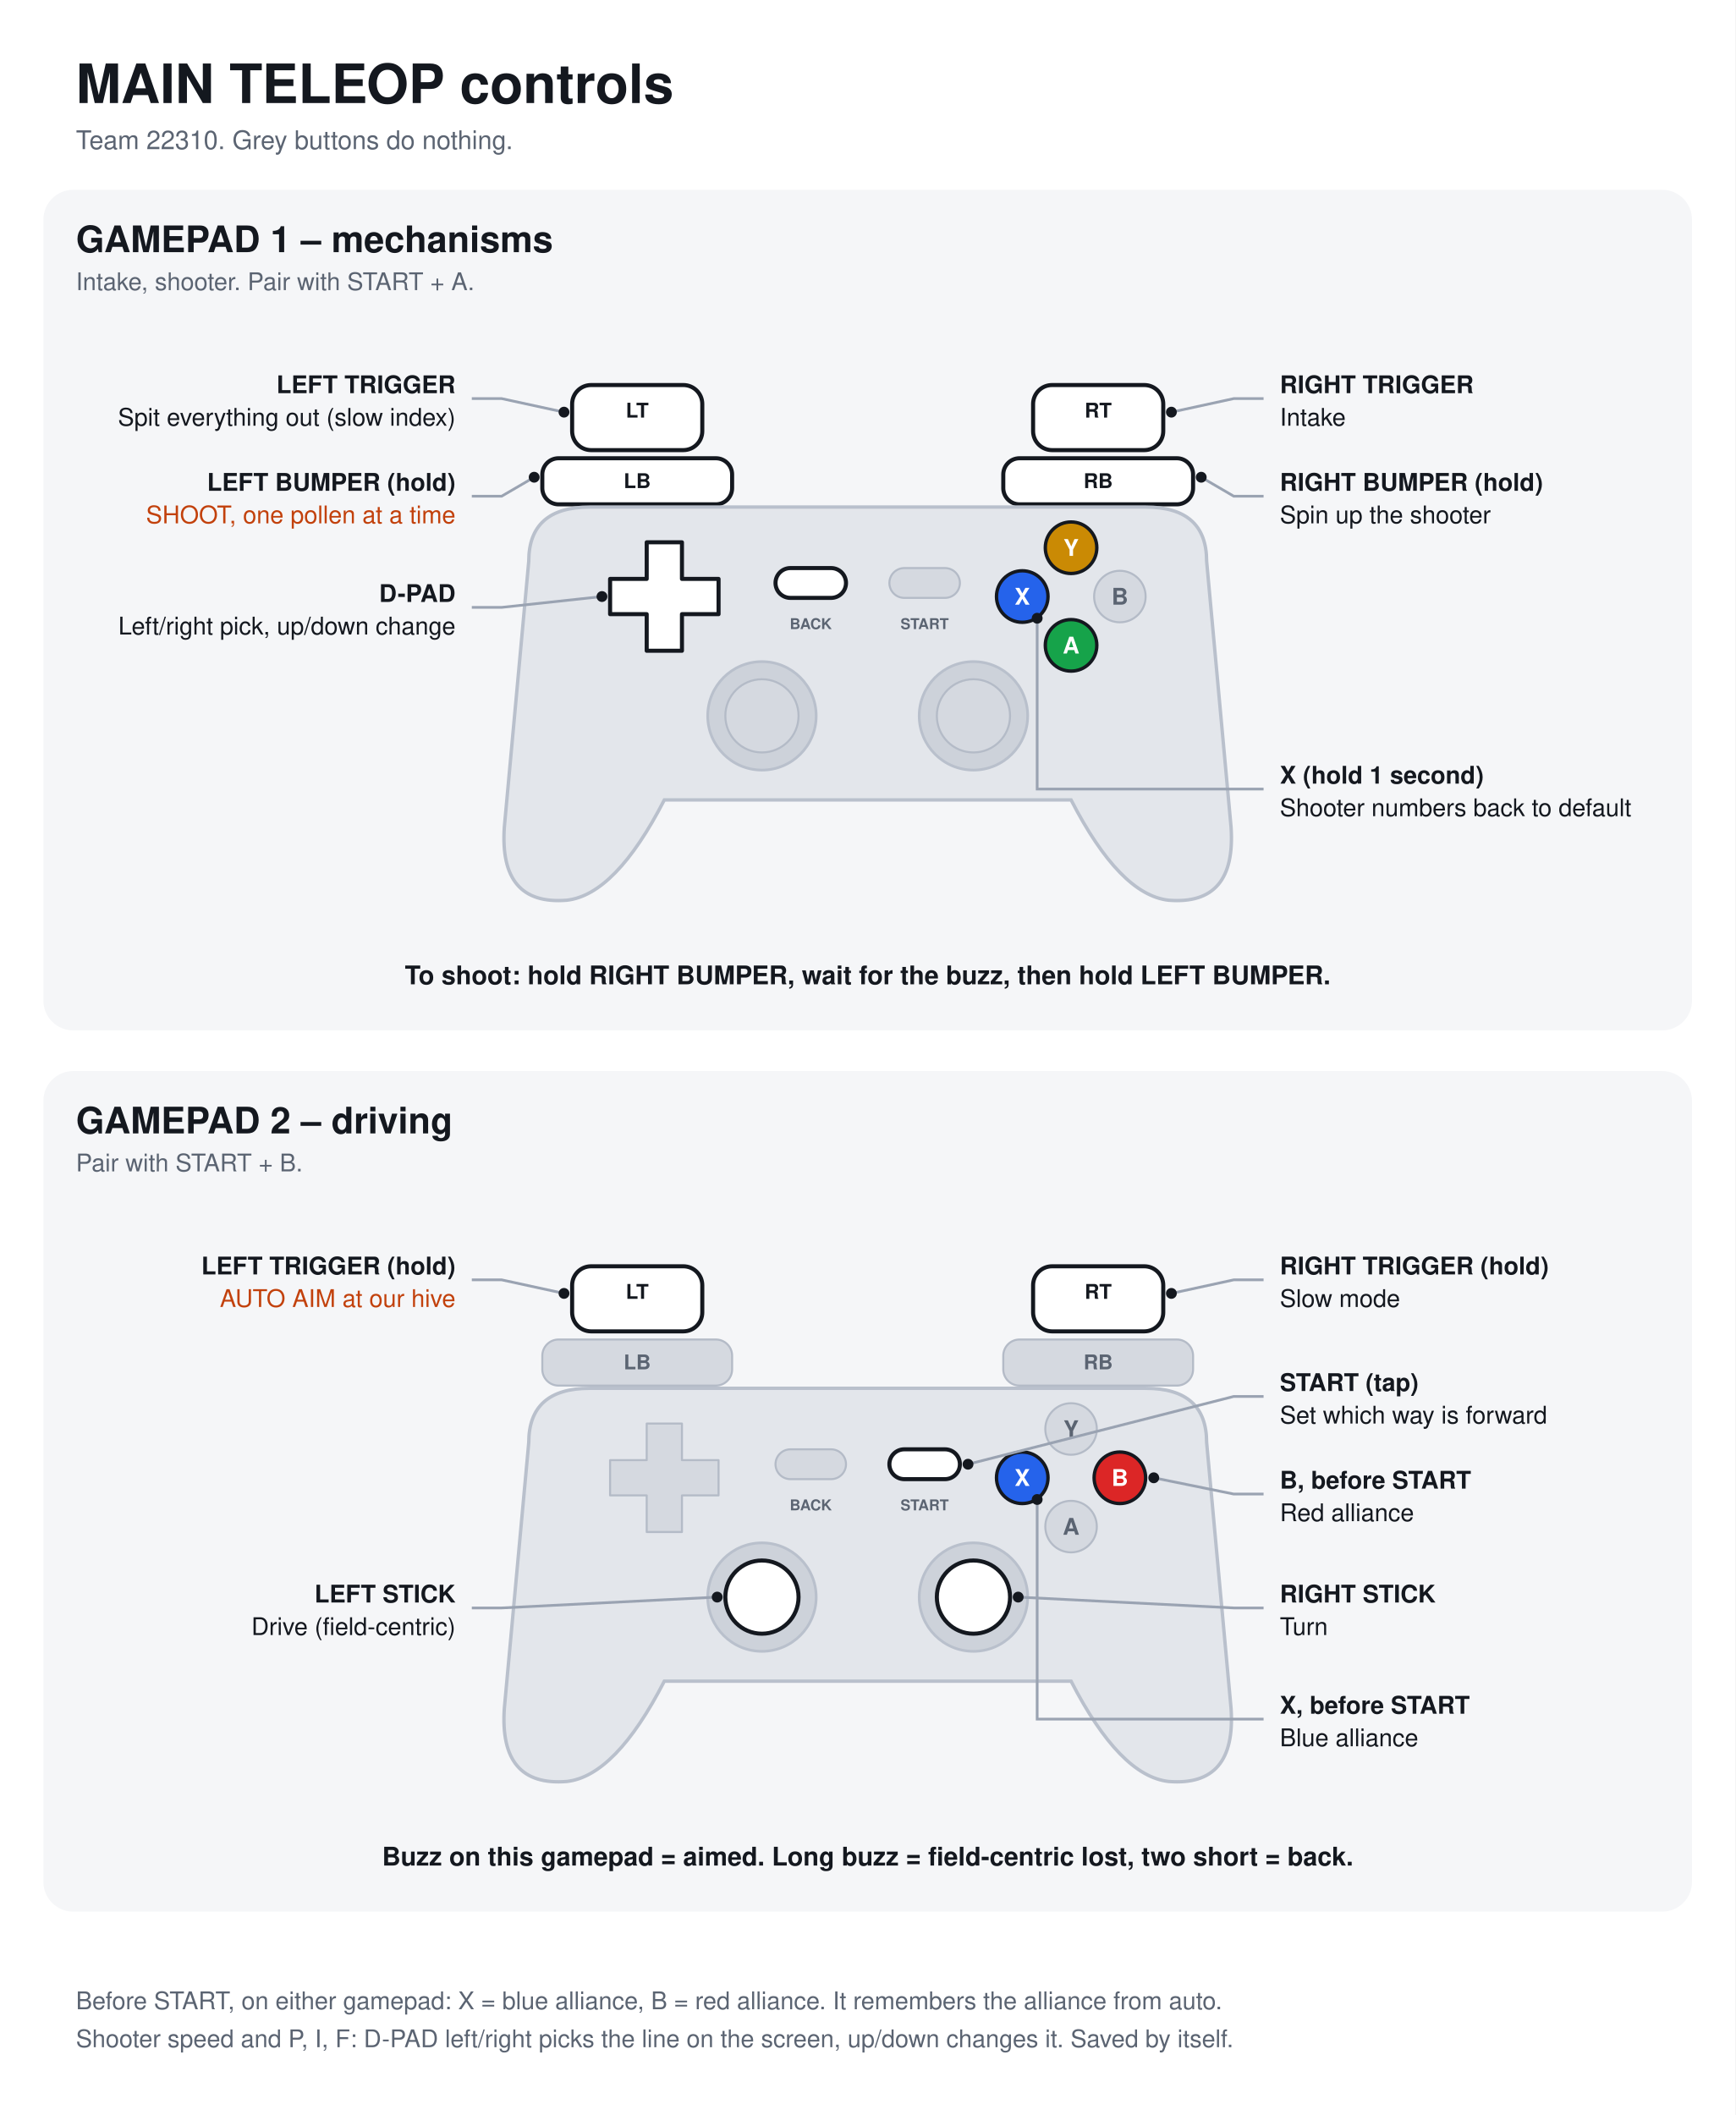
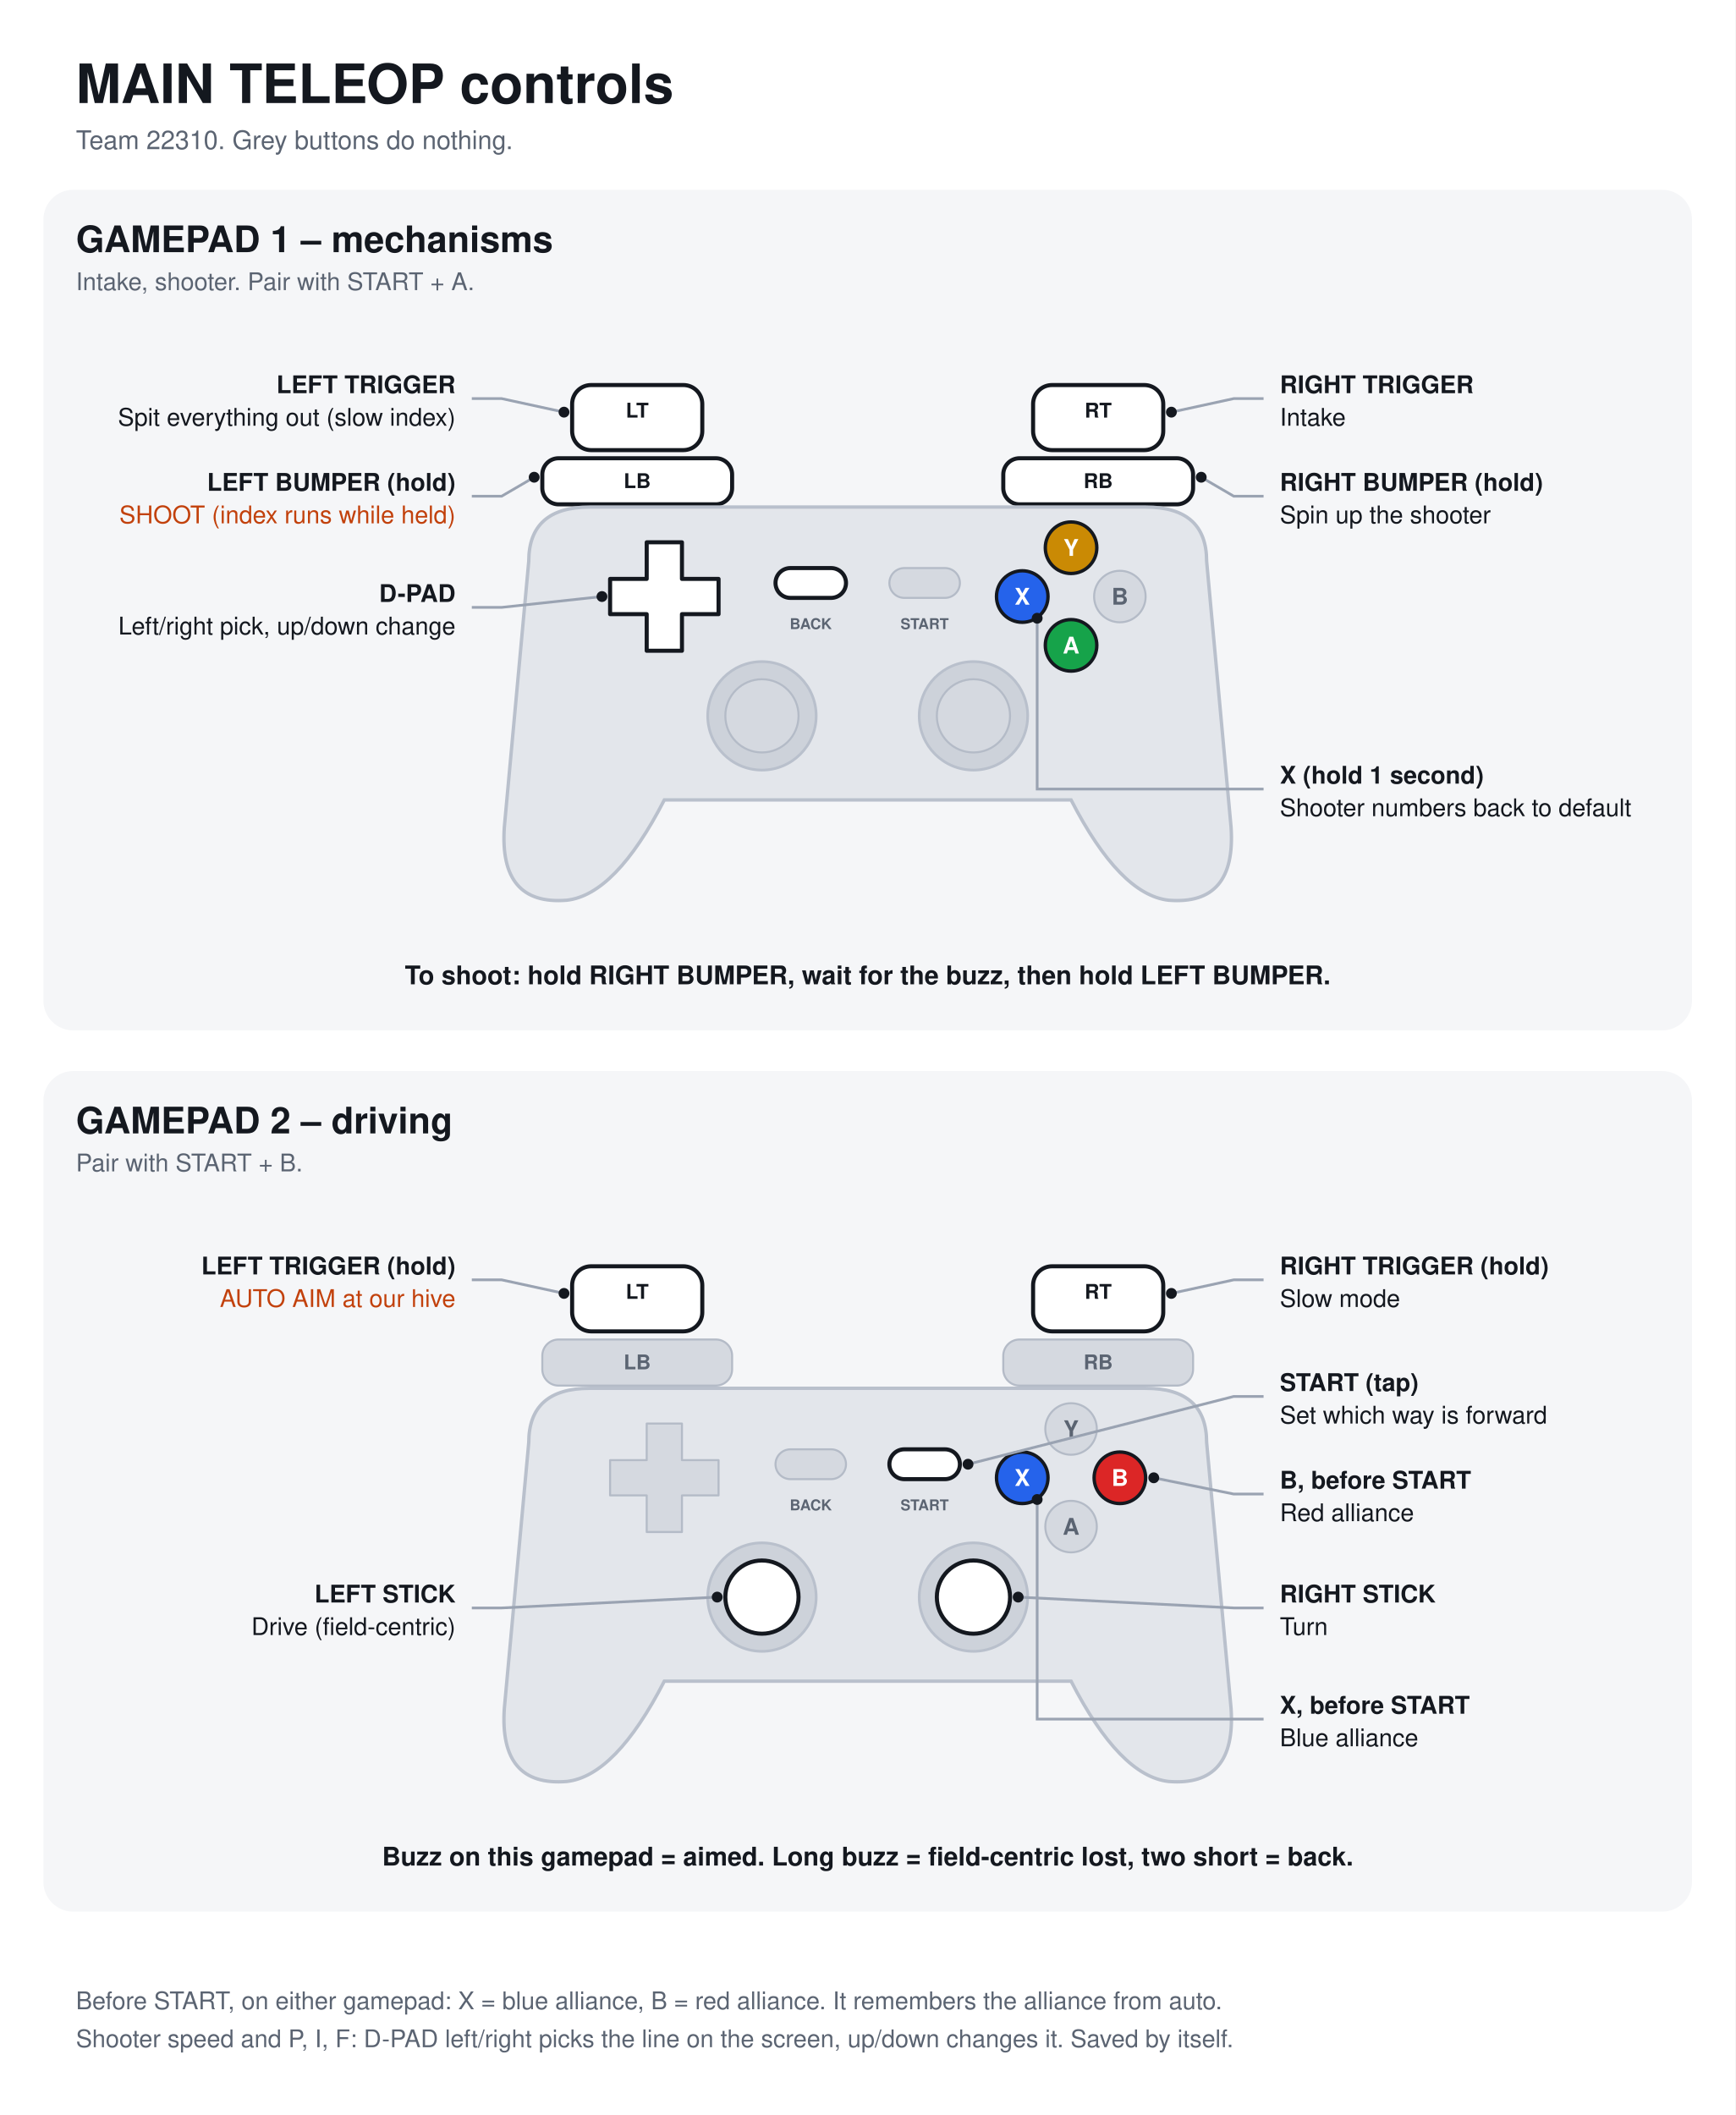
<svg xmlns="http://www.w3.org/2000/svg" viewBox="0 0 1280 1560" font-family="-apple-system, 'Segoe UI', Helvetica, Arial, sans-serif">
  <rect width="1280" height="1560" fill="#FFFFFF" />
  <text x="56" y="76" font-size="40" font-weight="700" fill="#14181F">MAIN TELEOP controls</text>
  <text x="56" y="110" font-size="19" fill="#5B6472">Team 22310. Grey buttons do nothing.</text>
  <rect x="32" y="140" width="1216" height="620" rx="22" fill="#F5F6F8" />
  <text x="56" y="186" font-size="27" font-weight="700" fill="#14181F">GAMEPAD 1 – mechanisms</text>
  <text x="56" y="214" font-size="18" fill="#5B6472">Intake, shooter. Pair with START + A.</text>
  <rect x="422" y="284" width="96" height="48" rx="14" fill="#FFFFFF" stroke="#14181F" stroke-width="3" />
  <text x="470" y="308" font-size="15" font-weight="700" text-anchor="middle" fill="#14181F">LT</text>
  <rect x="762" y="284" width="96" height="48" rx="14" fill="#FFFFFF" stroke="#14181F" stroke-width="3" />
  <text x="810" y="308" font-size="15" font-weight="700" text-anchor="middle" fill="#14181F">RT</text>
  <rect x="400" y="338" width="140" height="34" rx="12" fill="#FFFFFF" stroke="#14181F" stroke-width="3" />
  <text x="470" y="360" font-size="15" font-weight="700" text-anchor="middle" fill="#14181F">LB</text>
  <rect x="740" y="338" width="140" height="34" rx="12" fill="#FFFFFF" stroke="#14181F" stroke-width="3" />
  <text x="810" y="360" font-size="15" font-weight="700" text-anchor="middle" fill="#14181F">RB</text>
  <path d="M 390 414 Q 390 374 435 374 L 845 374 Q 890 374 890 414 L 908 610 Q 912 668 862 664 Q 826 660 790 590 L 490 590 Q 454 660 418 664 Q 368 668 372 610 Z" fill="#E3E6EB" stroke="#B9C0CC" stroke-width="2.5" />
  <path d="M 477 400 h 26 v 27 h 27 v 26 h -27 v 27 h -26 v -27 h -27 v -26 h 27 Z" fill="#FFFFFF" stroke="#14181F" stroke-width="3" stroke-linejoin="round" />
  <circle cx="562" cy="528" r="40" fill="#CDD2DA" stroke="#B9C0CC" stroke-width="2" />
  <circle cx="562" cy="528" r="27" fill="#D5D9E0" stroke="#B4BBC7" stroke-width="1.5" />
  <circle cx="718" cy="528" r="40" fill="#CDD2DA" stroke="#B9C0CC" stroke-width="2" />
  <circle cx="718" cy="528" r="27" fill="#D5D9E0" stroke="#B4BBC7" stroke-width="1.5" />
  <circle cx="790" cy="404" r="19" fill="#CA8A04" stroke="#14181F" stroke-width="2.5" />
  <text x="790" y="410" font-size="17" font-weight="700" text-anchor="middle" fill="#FFFFFF">Y</text>
  <circle cx="790" cy="476" r="19" fill="#16A34A" stroke="#14181F" stroke-width="2.5" />
  <text x="790" y="482" font-size="17" font-weight="700" text-anchor="middle" fill="#FFFFFF">A</text>
  <circle cx="754" cy="440" r="19" fill="#2563EB" stroke="#14181F" stroke-width="2.5" />
  <text x="754" y="446" font-size="17" font-weight="700" text-anchor="middle" fill="#FFFFFF">X</text>
  <circle cx="826" cy="440" r="19" fill="#D5D9E0" stroke="#B4BBC7" stroke-width="1.5" />
  <text x="826" y="446" font-size="17" font-weight="700" text-anchor="middle" fill="#5B6472">B</text>
  <rect x="572" y="419" width="52" height="22" rx="11" fill="#FFFFFF" stroke="#14181F" stroke-width="3" />
  <text x="598" y="464" font-size="11" font-weight="700" text-anchor="middle" fill="#5B6472">BACK</text>
  <rect x="656" y="419" width="52" height="22" rx="11" fill="#D5D9E0" stroke="#B4BBC7" stroke-width="1.5" />
  <text x="682" y="464" font-size="11" font-weight="700" text-anchor="middle" fill="#5B6472">START</text>
  <text x="336" y="290" font-size="18" font-weight="700" text-anchor="end" fill="#14181F">LEFT TRIGGER</text>
  <text x="336" y="314" font-size="18" text-anchor="end" fill="#14181F">Spit everything out (slow index)</text>
  <path d="M 348 294 L 370 294 L 416 304" fill="none" stroke="#9AA3B2" stroke-width="2" />
  <circle cx="416" cy="304" r="4" fill="#14181F" />
  <text x="336" y="362" font-size="18" font-weight="700" text-anchor="end" fill="#14181F">LEFT BUMPER (hold)</text>
-   <text x="336" y="386" font-size="18" text-anchor="end" fill="#C2410C">SHOOT, one pollen at a time</text>
+   <text x="336" y="386" font-size="18" text-anchor="end" fill="#C2410C">SHOOT (index runs while held)</text>
  <path d="M 348 366 L 370 366 L 394 352" fill="none" stroke="#9AA3B2" stroke-width="2" />
  <circle cx="394" cy="352" r="4" fill="#14181F" />
  <text x="336" y="444" font-size="18" font-weight="700" text-anchor="end" fill="#14181F">D-PAD</text>
  <text x="336" y="468" font-size="18" text-anchor="end" fill="#14181F">Left/right pick, up/down change</text>
  <path d="M 348 448 L 370 448 L 444 440" fill="none" stroke="#9AA3B2" stroke-width="2" />
  <circle cx="444" cy="440" r="4" fill="#14181F" />
  <text x="944" y="290" font-size="18" font-weight="700" fill="#14181F">RIGHT TRIGGER</text>
  <text x="944" y="314" font-size="18" fill="#14181F">Intake</text>
  <path d="M 932 294 L 910 294 L 864 304" fill="none" stroke="#9AA3B2" stroke-width="2" />
  <circle cx="864" cy="304" r="4" fill="#14181F" />
  <text x="944" y="362" font-size="18" font-weight="700" fill="#14181F">RIGHT BUMPER (hold)</text>
  <text x="944" y="386" font-size="18" fill="#14181F">Spin up the shooter</text>
  <path d="M 932 366 L 910 366 L 886 352" fill="none" stroke="#9AA3B2" stroke-width="2" />
  <circle cx="886" cy="352" r="4" fill="#14181F" />
  <text x="944" y="578" font-size="18" font-weight="700" fill="#14181F">X (hold 1 second)</text>
  <text x="944" y="602" font-size="18" fill="#14181F">Shooter numbers back to default</text>
  <path d="M 932 582 L 765 582 L 765 456" fill="none" stroke="#9AA3B2" stroke-width="2" />
  <circle cx="765" cy="456" r="4" fill="#14181F" />
  <text x="640" y="726" font-size="19" font-weight="700" text-anchor="middle" fill="#14181F">To shoot: hold RIGHT BUMPER, wait for the buzz, then hold LEFT BUMPER.</text>
  <rect x="32" y="790" width="1216" height="620" rx="22" fill="#F5F6F8" />
  <text x="56" y="836" font-size="27" font-weight="700" fill="#14181F">GAMEPAD 2 – driving</text>
  <text x="56" y="864" font-size="18" fill="#5B6472">Pair with START + B.</text>
  <rect x="422" y="934" width="96" height="48" rx="14" fill="#FFFFFF" stroke="#14181F" stroke-width="3" />
  <text x="470" y="958" font-size="15" font-weight="700" text-anchor="middle" fill="#14181F">LT</text>
  <rect x="762" y="934" width="96" height="48" rx="14" fill="#FFFFFF" stroke="#14181F" stroke-width="3" />
  <text x="810" y="958" font-size="15" font-weight="700" text-anchor="middle" fill="#14181F">RT</text>
  <rect x="400" y="988" width="140" height="34" rx="12" fill="#D5D9E0" stroke="#B4BBC7" stroke-width="1.5" />
  <text x="470" y="1010" font-size="15" font-weight="700" text-anchor="middle" fill="#5B6472">LB</text>
  <rect x="740" y="988" width="140" height="34" rx="12" fill="#D5D9E0" stroke="#B4BBC7" stroke-width="1.5" />
  <text x="810" y="1010" font-size="15" font-weight="700" text-anchor="middle" fill="#5B6472">RB</text>
  <path d="M 390 1064 Q 390 1024 435 1024 L 845 1024 Q 890 1024 890 1064 L 908 1260 Q 912 1318 862 1314 Q 826 1310 790 1240 L 490 1240 Q 454 1310 418 1314 Q 368 1318 372 1260 Z" fill="#E3E6EB" stroke="#B9C0CC" stroke-width="2.5" />
  <path d="M 477 1050 h 26 v 27 h 27 v 26 h -27 v 27 h -26 v -27 h -27 v -26 h 27 Z" fill="#D5D9E0" stroke="#B4BBC7" stroke-width="1.5" stroke-linejoin="round" />
  <circle cx="562" cy="1178" r="40" fill="#CDD2DA" stroke="#B9C0CC" stroke-width="2" />
  <circle cx="562" cy="1178" r="27" fill="#FFFFFF" stroke="#14181F" stroke-width="3" />
  <circle cx="718" cy="1178" r="40" fill="#CDD2DA" stroke="#B9C0CC" stroke-width="2" />
  <circle cx="718" cy="1178" r="27" fill="#FFFFFF" stroke="#14181F" stroke-width="3" />
  <circle cx="790" cy="1054" r="19" fill="#D5D9E0" stroke="#B4BBC7" stroke-width="1.5" />
  <text x="790" y="1060" font-size="17" font-weight="700" text-anchor="middle" fill="#5B6472">Y</text>
  <circle cx="790" cy="1126" r="19" fill="#D5D9E0" stroke="#B4BBC7" stroke-width="1.5" />
  <text x="790" y="1132" font-size="17" font-weight="700" text-anchor="middle" fill="#5B6472">A</text>
  <circle cx="754" cy="1090" r="19" fill="#2563EB" stroke="#14181F" stroke-width="2.5" />
  <text x="754" y="1096" font-size="17" font-weight="700" text-anchor="middle" fill="#FFFFFF">X</text>
  <circle cx="826" cy="1090" r="19" fill="#DC2626" stroke="#14181F" stroke-width="2.5" />
  <text x="826" y="1096" font-size="17" font-weight="700" text-anchor="middle" fill="#FFFFFF">B</text>
  <rect x="572" y="1069" width="52" height="22" rx="11" fill="#D5D9E0" stroke="#B4BBC7" stroke-width="1.5" />
  <text x="598" y="1114" font-size="11" font-weight="700" text-anchor="middle" fill="#5B6472">BACK</text>
  <rect x="656" y="1069" width="52" height="22" rx="11" fill="#FFFFFF" stroke="#14181F" stroke-width="3" />
  <text x="682" y="1114" font-size="11" font-weight="700" text-anchor="middle" fill="#5B6472">START</text>
  <text x="336" y="940" font-size="18" font-weight="700" text-anchor="end" fill="#14181F">LEFT TRIGGER (hold)</text>
  <text x="336" y="964" font-size="18" text-anchor="end" fill="#C2410C">AUTO AIM at our hive</text>
  <path d="M 348 944 L 370 944 L 416 954" fill="none" stroke="#9AA3B2" stroke-width="2" />
  <circle cx="416" cy="954" r="4" fill="#14181F" />
  <text x="336" y="1182" font-size="18" font-weight="700" text-anchor="end" fill="#14181F">LEFT STICK</text>
  <text x="336" y="1206" font-size="18" text-anchor="end" fill="#14181F">Drive (field-centric)</text>
  <path d="M 348 1186 L 370 1186 L 529 1178" fill="none" stroke="#9AA3B2" stroke-width="2" />
  <circle cx="529" cy="1178" r="4" fill="#14181F" />
  <text x="944" y="940" font-size="18" font-weight="700" fill="#14181F">RIGHT TRIGGER (hold)</text>
  <text x="944" y="964" font-size="18" fill="#14181F">Slow mode</text>
  <path d="M 932 944 L 910 944 L 864 954" fill="none" stroke="#9AA3B2" stroke-width="2" />
  <circle cx="864" cy="954" r="4" fill="#14181F" />
  <text x="944" y="1026" font-size="18" font-weight="700" fill="#14181F">START (tap)</text>
  <text x="944" y="1050" font-size="18" fill="#14181F">Set which way is forward</text>
  <path d="M 932 1030 L 910 1030 L 714 1080" fill="none" stroke="#9AA3B2" stroke-width="2" />
  <circle cx="714" cy="1080" r="4" fill="#14181F" />
  <text x="944" y="1098" font-size="18" font-weight="700" fill="#14181F">B, before START</text>
  <text x="944" y="1122" font-size="18" fill="#14181F">Red alliance</text>
  <path d="M 932 1102 L 910 1102 L 851 1090" fill="none" stroke="#9AA3B2" stroke-width="2" />
  <circle cx="851" cy="1090" r="4" fill="#14181F" />
  <text x="944" y="1264" font-size="18" font-weight="700" fill="#14181F">X, before START</text>
  <text x="944" y="1288" font-size="18" fill="#14181F">Blue alliance</text>
  <path d="M 932 1268 L 765 1268 L 765 1106" fill="none" stroke="#9AA3B2" stroke-width="2" />
  <circle cx="765" cy="1106" r="4" fill="#14181F" />
  <text x="944" y="1182" font-size="18" font-weight="700" fill="#14181F">RIGHT STICK</text>
  <text x="944" y="1206" font-size="18" fill="#14181F">Turn</text>
  <path d="M 932 1186 L 910 1186 L 751 1178" fill="none" stroke="#9AA3B2" stroke-width="2" />
  <circle cx="751" cy="1178" r="4" fill="#14181F" />
  <text x="640" y="1376" font-size="19" font-weight="700" text-anchor="middle" fill="#14181F">Buzz on this gamepad = aimed. Long buzz = field-centric lost, two short = back.</text>
  <text x="56" y="1482" font-size="18" fill="#5B6472">Before START, on either gamepad: X = blue alliance, B = red alliance. It remembers the alliance from auto.</text>
  <text x="56" y="1510" font-size="18" fill="#5B6472">Shooter speed and P, I, F: D-PAD left/right picks the line on the screen, up/down changes it. Saved by itself.</text>
</svg>
